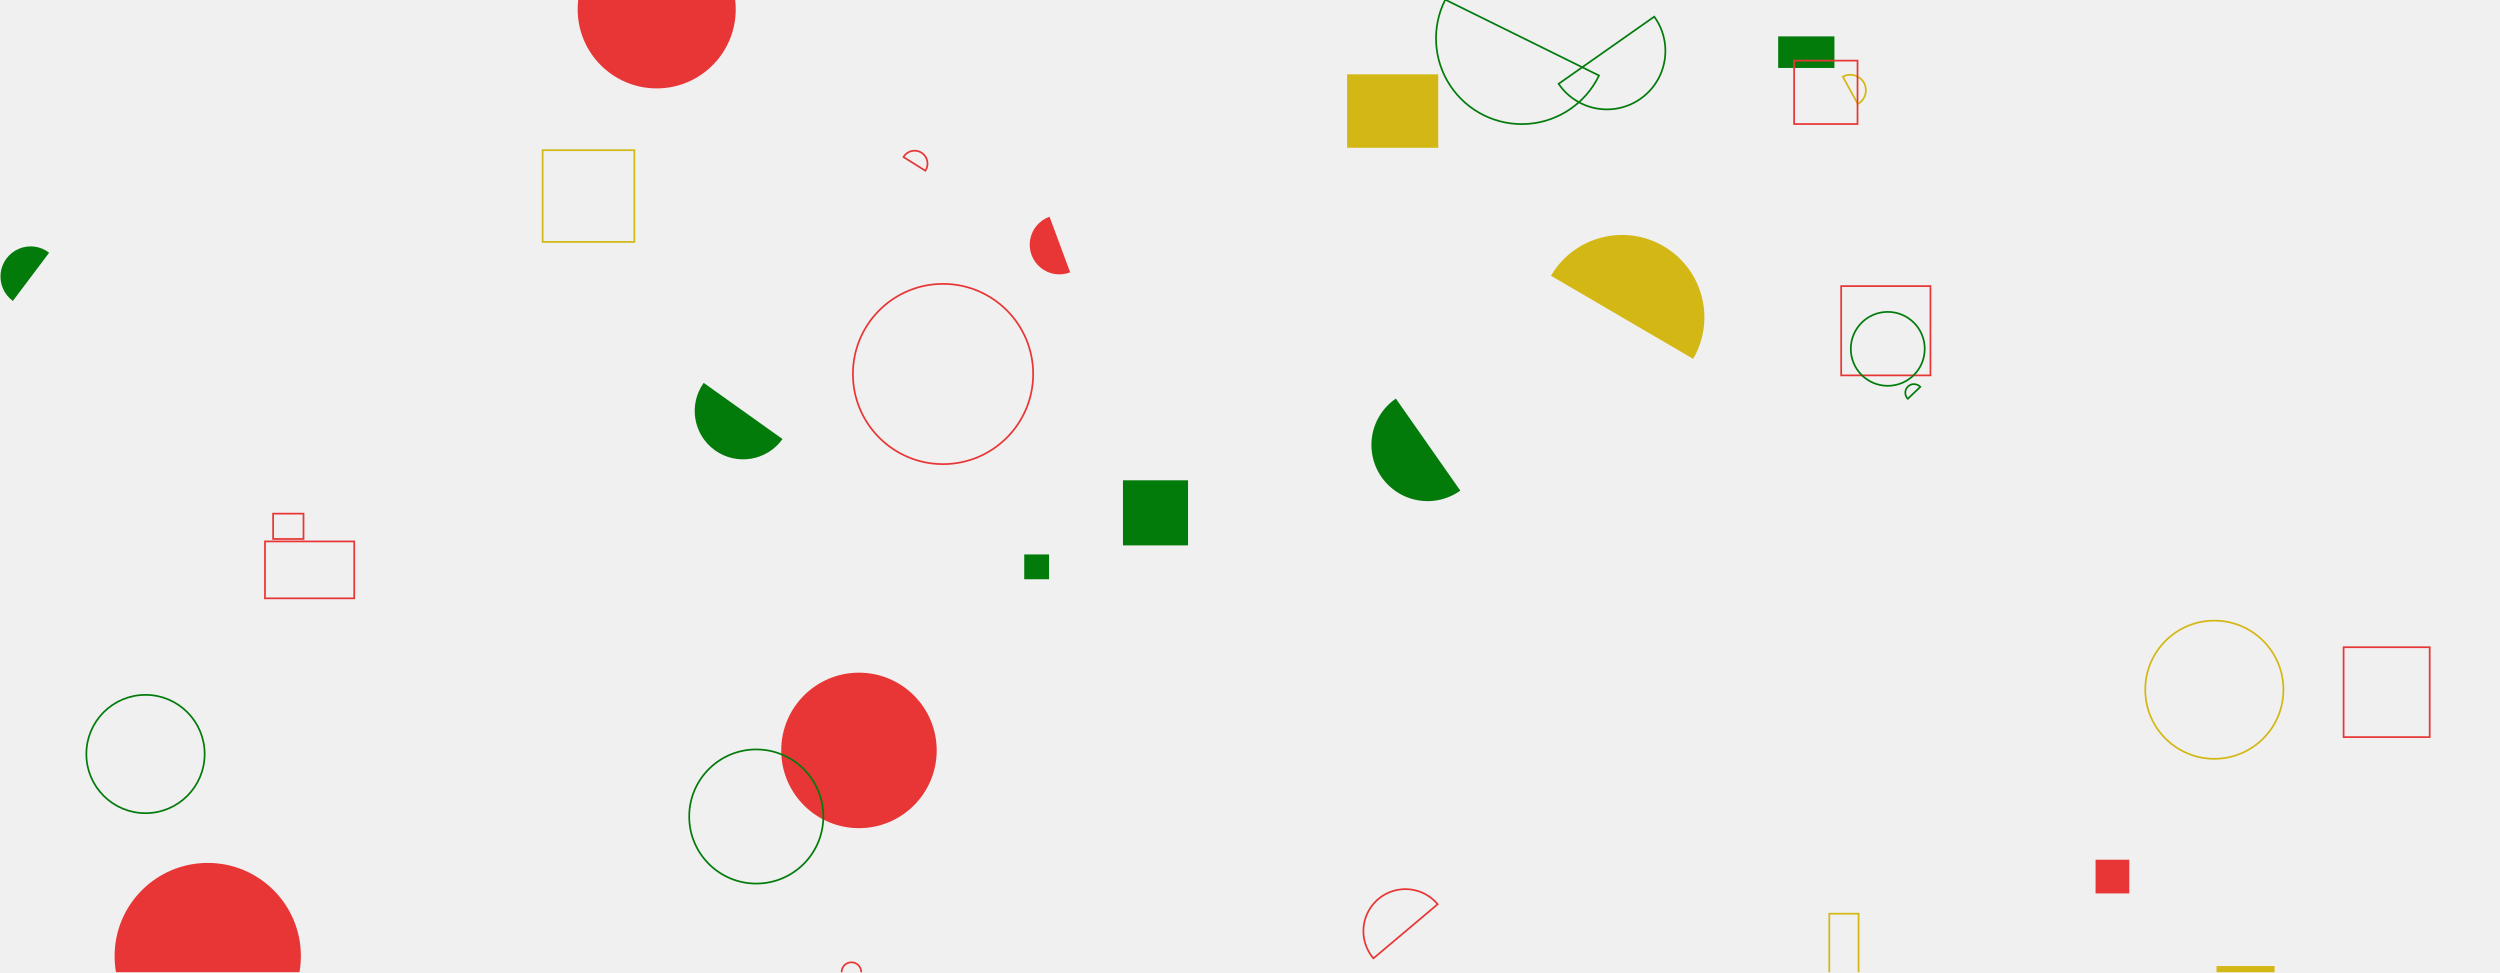
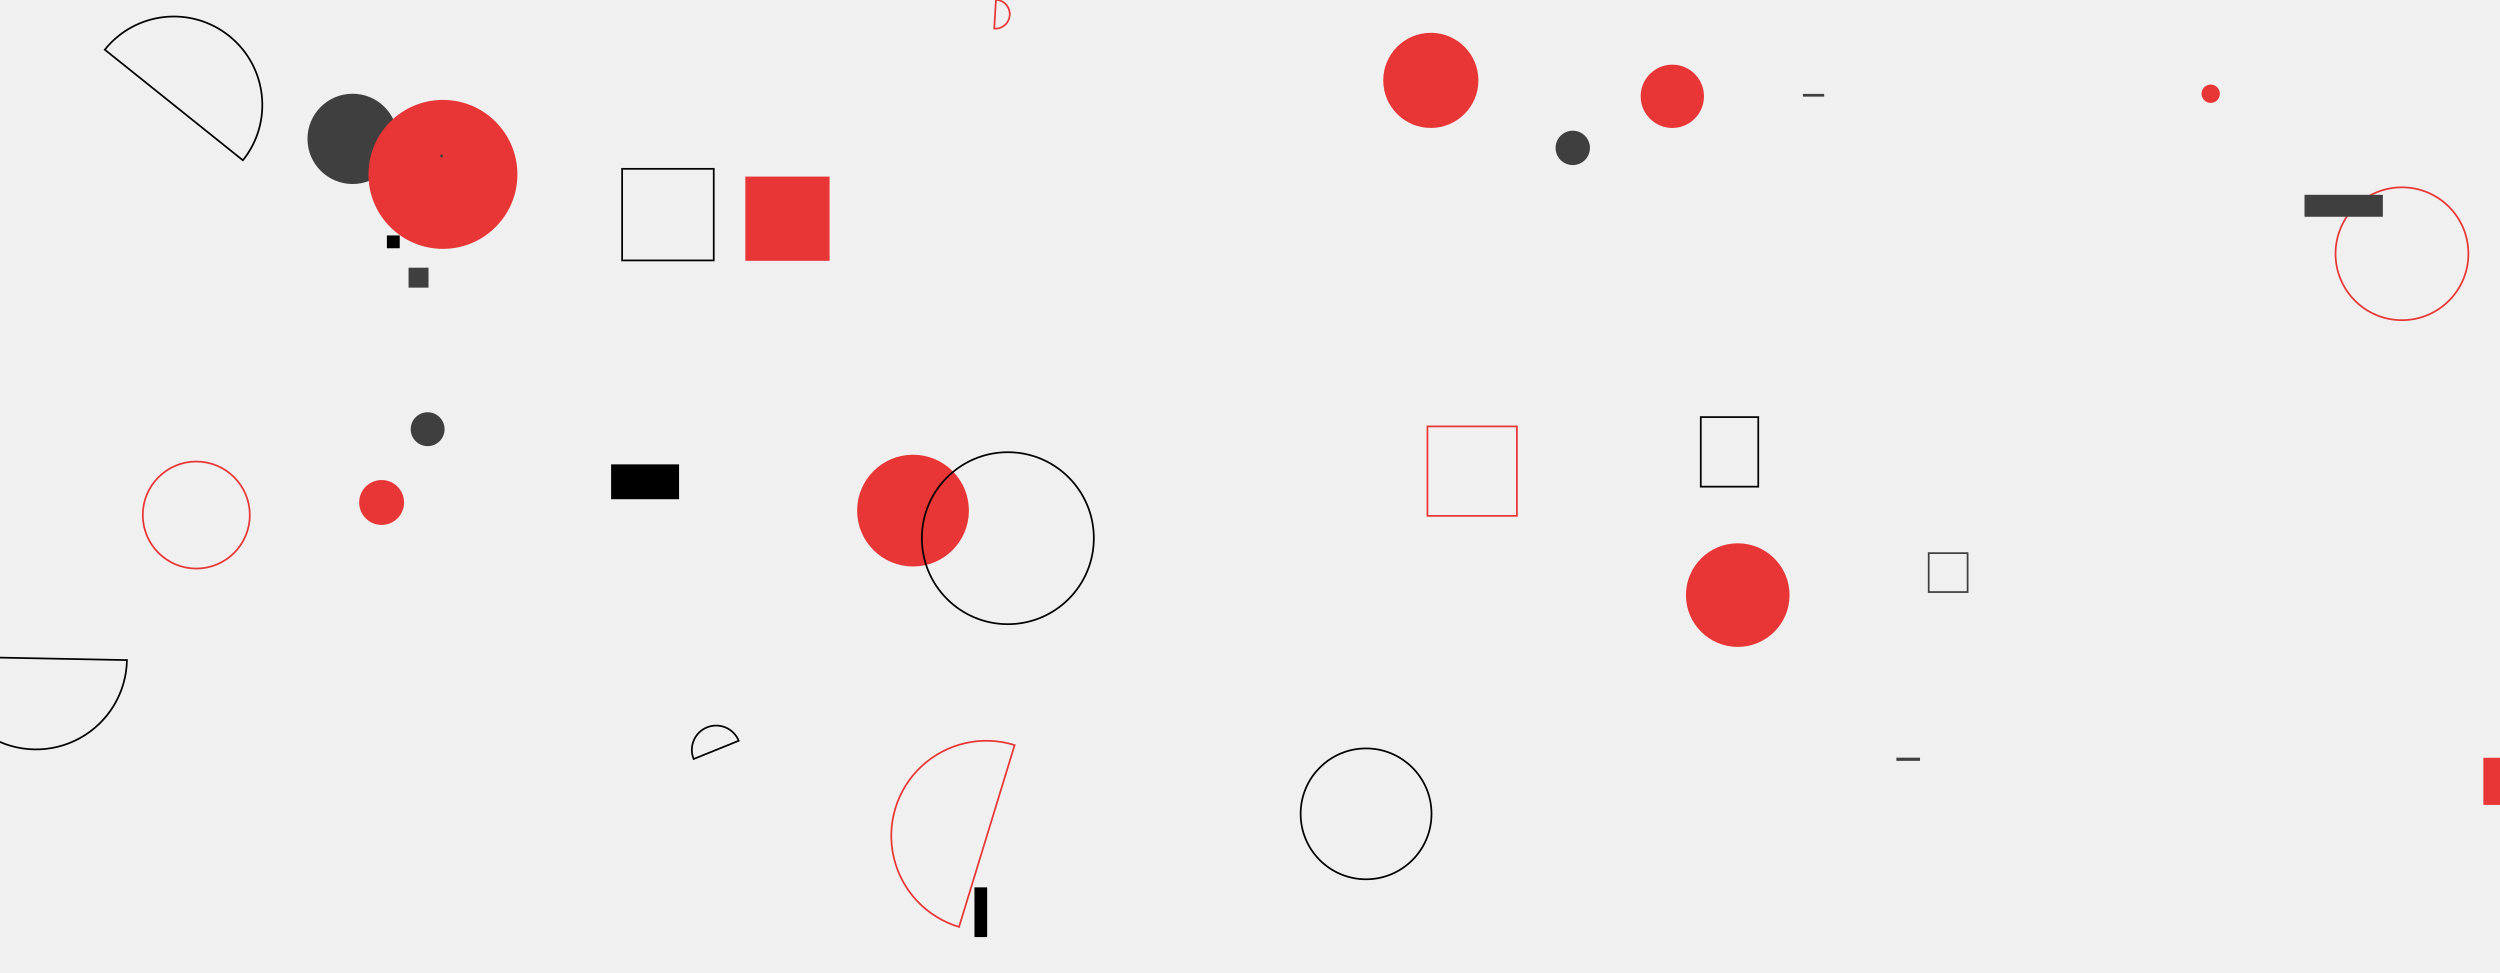
<svg xmlns="http://www.w3.org/2000/svg" version="1.1" width="1440" height="560" preserveAspectRatio="none" viewBox="0 0 1440 560">
-   <g mask="url(&quot;#SvgjsMask1001&quot;)" fill="none">
-     <path d="M975.24 206.7a47.42 47.42 0 1 0-81.88-47.87z" fill="#d3b714" />
-     <path d="M1070.11 59.9a8.97 8.97 0 1 0-8.63-15.73z" stroke="#d3b714" />
-     <path d="M897.76 48.29a33.67 33.67 0 1 0 55.1-38.7z" stroke="#037b0b" />
-     <path d="M1060.52 164.8L1111.94 164.8L1111.94 216.22L1060.52 216.22z" stroke="#e73635" />
-     <path d="M1024.23 20.96L1056.63 20.96L1056.63 39.14L1024.23 39.14z" fill="#037b0b" />
-     <path d="M1033.41 34.92L1069.93 34.92L1069.93 71.44L1033.41 71.44z" stroke="#e73635" />
-     <path d="M804.01 229.58a32.37 32.37 0 1 0 37.13 53.03z" fill="#037b0b" />
-     <path d="M1207.05 495.2L1226.47 495.2L1226.47 514.62L1207.05 514.62z" fill="#e73635" />
-     <path d="M157.32 295.86L174.82 295.86L174.82 310.45L157.32 310.45z" stroke="#e73635" />
-     <path d="M152.63 311.86L204.04 311.86L204.04 344.64L152.63 344.64z" stroke="#e73635" />
-     <path d="M332.74 5.4 a45.52 45.52 0 1 0 91.04 0 a45.52 45.52 0 1 0 -91.04 0z" fill="#e73635" />
-     <path d="M1235.67 397.28 a39.79 39.79 0 1 0 79.58 0 a39.79 39.79 0 1 0 -79.58 0z" stroke="#d3b714" />
-     <path d="M1349.91 372.8L1399.5 372.8L1399.5 424.57L1349.91 424.57z" stroke="#e73635" />
-     <path d="M1066.06 200.94 a21.29 21.29 0 1 0 42.58 0 a21.29 21.29 0 1 0 -42.58 0z" stroke="#037b0b" />
-     <path d="M449.98 432.24 a44.78 44.78 0 1 0 89.56 0 a44.78 44.78 0 1 0 -89.56 0z" fill="#e73635" />
-     <path d="M828.09 520.84a24.19 24.19 0 1 0-37 31.17z" stroke="#e73635" />
-     <path d="M533 98.35a7.43 7.43 0 1 0-12.58-7.9z" stroke="#e73635" />
-     <path d="M1106.09 222.84a4.98 4.98 0 1 0-7.21 6.87z" stroke="#037b0b" />
-     <path d="M775.94 42.82L828.43 42.82L828.43 85.12L775.94 85.12z" fill="#d3b714" />
-     <path d="M312.55 86.51L365.38 86.51L365.38 139.34L312.55 139.34z" stroke="#d3b714" />
-     <path d="M1053.68 526.29L1070.55 526.29L1070.55 572.42L1053.68 572.42z" stroke="#d3b714" />
-     <path d="M66.01 550.69 a53.65 53.65 0 1 0 107.3 0 a53.65 53.65 0 1 0 -107.3 0z" fill="#e73635" />
-     <path d="M491.28 215.43 a51.91 51.91 0 1 0 103.82 0 a51.91 51.91 0 1 0 -103.82 0z" stroke="#e73635" />
-     <path d="M832.47-0.19a49.38 49.38 0 1 0 88.56 43.7z" stroke="#037b0b" />
-     <path d="M646.82 276.65L684.31 276.65L684.31 314.14L646.82 314.14z" fill="#037b0b" />
-     <path d="M49.74 434.32 a34.07 34.07 0 1 0 68.14 0 a34.07 34.07 0 1 0 -68.14 0z" stroke="#037b0b" />
-     <path d="M589.96 319.35L604.26 319.35L604.26 333.65L589.96 333.65z" fill="#037b0b" />
-     <path d="M396.98 470.31 a38.63 38.63 0 1 0 77.26 0 a38.63 38.63 0 1 0 -77.26 0z" stroke="#037b0b" />
-     <path d="M28.31 145.57a17.38 17.38 0 1 0-20.9 27.77z" fill="#037b0b" />
-     <path d="M484.77 559.94 a5.65 5.65 0 1 0 11.3 0 a5.65 5.65 0 1 0 -11.3 0z" stroke="#e73635" />
-     <path d="M604.53 124.83a17.09 17.09 0 1 0 11.89 32.04z" fill="#e73635" />
-     <path d="M1276.73 556.45L1310.15 556.45L1310.15 589.87L1276.73 589.87z" fill="#d3b714" />
-     <path d="M405.33 220.54a27.87 27.87 0 1 0 45.4 32.35z" fill="#037b0b" />
+   <g mask="url(&quot;#SvgjsMask1007&quot;)" fill="none">
+     <path d="M971.1 342.78 a29.84 29.84 0 1 0 59.68 0 a29.84 29.84 0 1 0 -59.68 0z" fill="#e73635" />
+     <path d="M139.91 92.33a50.95 50.95 0 1 0-79.54-63.71z" stroke="rgba(0, 0, 0, 1)" />
+     <path d="M979.64 240.25L1012.76 240.25L1012.76 280.32L979.64 280.32z" stroke="rgba(0, 0, 0, 1)" />
+     <path d="M177.1 79.99 a26 26 0 1 0 52 0 a26 26 0 1 0 -52 0z" fill="rgba(62, 63, 62, 1)" />
+     <path d="M1430.41 436.47L1457.57 436.47L1457.57 463.63L1430.41 463.63z" fill="#e73635" />
+     <path d="M896.01 85.19 a9.9 9.9 0 1 0 19.8 0 a9.9 9.9 0 1 0 -19.8 0z" fill="rgba(62, 63, 62, 1)" />
+     <path d="M493.71 294.11 a32.19 32.19 0 1 0 64.38 0 a32.19 32.19 0 1 0 -64.38 0z" fill="#e73635" />
+     <path d="M1038.96 54.59L1050.23 54.59L1050.23 55.16L1038.96 55.16z" stroke="rgba(62, 63, 62, 1)" />
+     <path d="M82.25 296.67 a30.82 30.82 0 1 0 61.64 0 a30.82 30.82 0 1 0 -61.64 0z" stroke="#e73635" />
+     <path d="M212.22 100.45 a42.9 42.9 0 1 0 85.8 0 a42.9 42.9 0 1 0 -85.8 0z" fill="#e73635" />
+     <path d="M945.03 55.47 a18.23 18.23 0 1 0 36.46 0 a18.23 18.23 0 1 0 -36.46 0z" fill="#e73635" />
+     <path d="M584.43 429.17a54.76 54.76 0 1 0-32.03 104.73z" stroke="#e73635" />
+     <path d="M-31.64 378.17a52.39 52.39 0 1 0 104.76 2.04z" stroke="rgba(0, 0, 0, 1)" />
+     <path d="M1345.27 146.16 a38.26 38.26 0 1 0 76.52 0 a38.26 38.26 0 1 0 -76.52 0z" stroke="#e73635" />
+     <path d="M236.56 247.22 a9.76 9.76 0 1 0 19.52 0 a9.76 9.76 0 1 0 -19.52 0z" fill="rgba(62, 63, 62, 1)" />
+     <path d="M222.85 135.61L230.24 135.61L230.24 143L222.85 143z" fill="rgba(0, 0, 0, 1)" />
+     <path d="M822.21 245.61L873.74 245.61L873.74 297.14L822.21 297.14z" stroke="#e73635" />
+     <path d="M1110.93 318.61L1133.34 318.61L1133.34 341.02L1110.93 341.02z" stroke="rgba(62, 63, 62, 1)" />
+     <path d="M352 267.48L391.14 267.48L391.14 287.55L352 287.55z" fill="rgba(0, 0, 0, 1)" />
+     <path d="M206.88 289.43 a12.93 12.93 0 1 0 25.86 0 a12.93 12.93 0 1 0 -25.86 0z" fill="#e73635" />
+     <path d="M530.99 310 a49.53 49.53 0 1 0 99.06 0 a49.53 49.53 0 1 0 -99.06 0z" stroke="rgba(0, 0, 0, 1)" />
+     <path d="M254.08 89.6L254.52 89.6L254.52 90.04L254.08 90.04z" stroke="rgba(62, 63, 62, 1)" />
+     <path d="M572.69 16.48a8.32 8.32 0 1 0 0.96-16.61z" stroke="#e73635" />
+     <path d="M1327.4 112.21L1372.52 112.21L1372.52 124.86L1327.4 124.86z" fill="rgba(62, 63, 62, 1)" />
+     <path d="M235.33 154.19L246.82 154.19L246.82 165.68L235.33 165.68z" fill="rgba(62, 63, 62, 1)" />
+     <path d="M796.75 46.3 a27.4 27.4 0 1 0 54.8 0 a27.4 27.4 0 1 0 -54.8 0z" fill="#e73635" />
+     <path d="M1092.81 436.92L1105.44 436.92L1105.44 437.75L1092.81 437.75z" stroke="rgba(62, 63, 62, 1)" />
+     <path d="M425.49 426.68a14 14 0 1 0-25.96 10.5z" stroke="rgba(0, 0, 0, 1)" />
+     <path d="M1268.08 53.99 a5.28 5.28 0 1 0 10.56 0 a5.28 5.28 0 1 0 -10.56 0z" fill="#e73635" />
+     <path d="M429.31 101.72L477.83 101.72L477.83 150.24L429.31 150.24z" fill="#e73635" />
+     <path d="M749.17 468.78 a37.69 37.69 0 1 0 75.38 0 a37.69 37.69 0 1 0 -75.38 0z" stroke="rgba(0, 0, 0, 1)" />
+     <path d="M561.29 511.12L568.6 511.12L568.6 539.75L561.29 539.75z" fill="rgba(0, 0, 0, 1)" />
+     <path d="M358.35 97.24L411.11 97.24L411.11 150L358.35 150z" stroke="rgba(0, 0, 0, 1)" />
  </g>
  <defs>
-     <mask id="SvgjsMask1001">
+     <mask id="SvgjsMask1007">
      <rect width="1440" height="560" fill="#ffffff" />
    </mask>
  </defs>
</svg>
